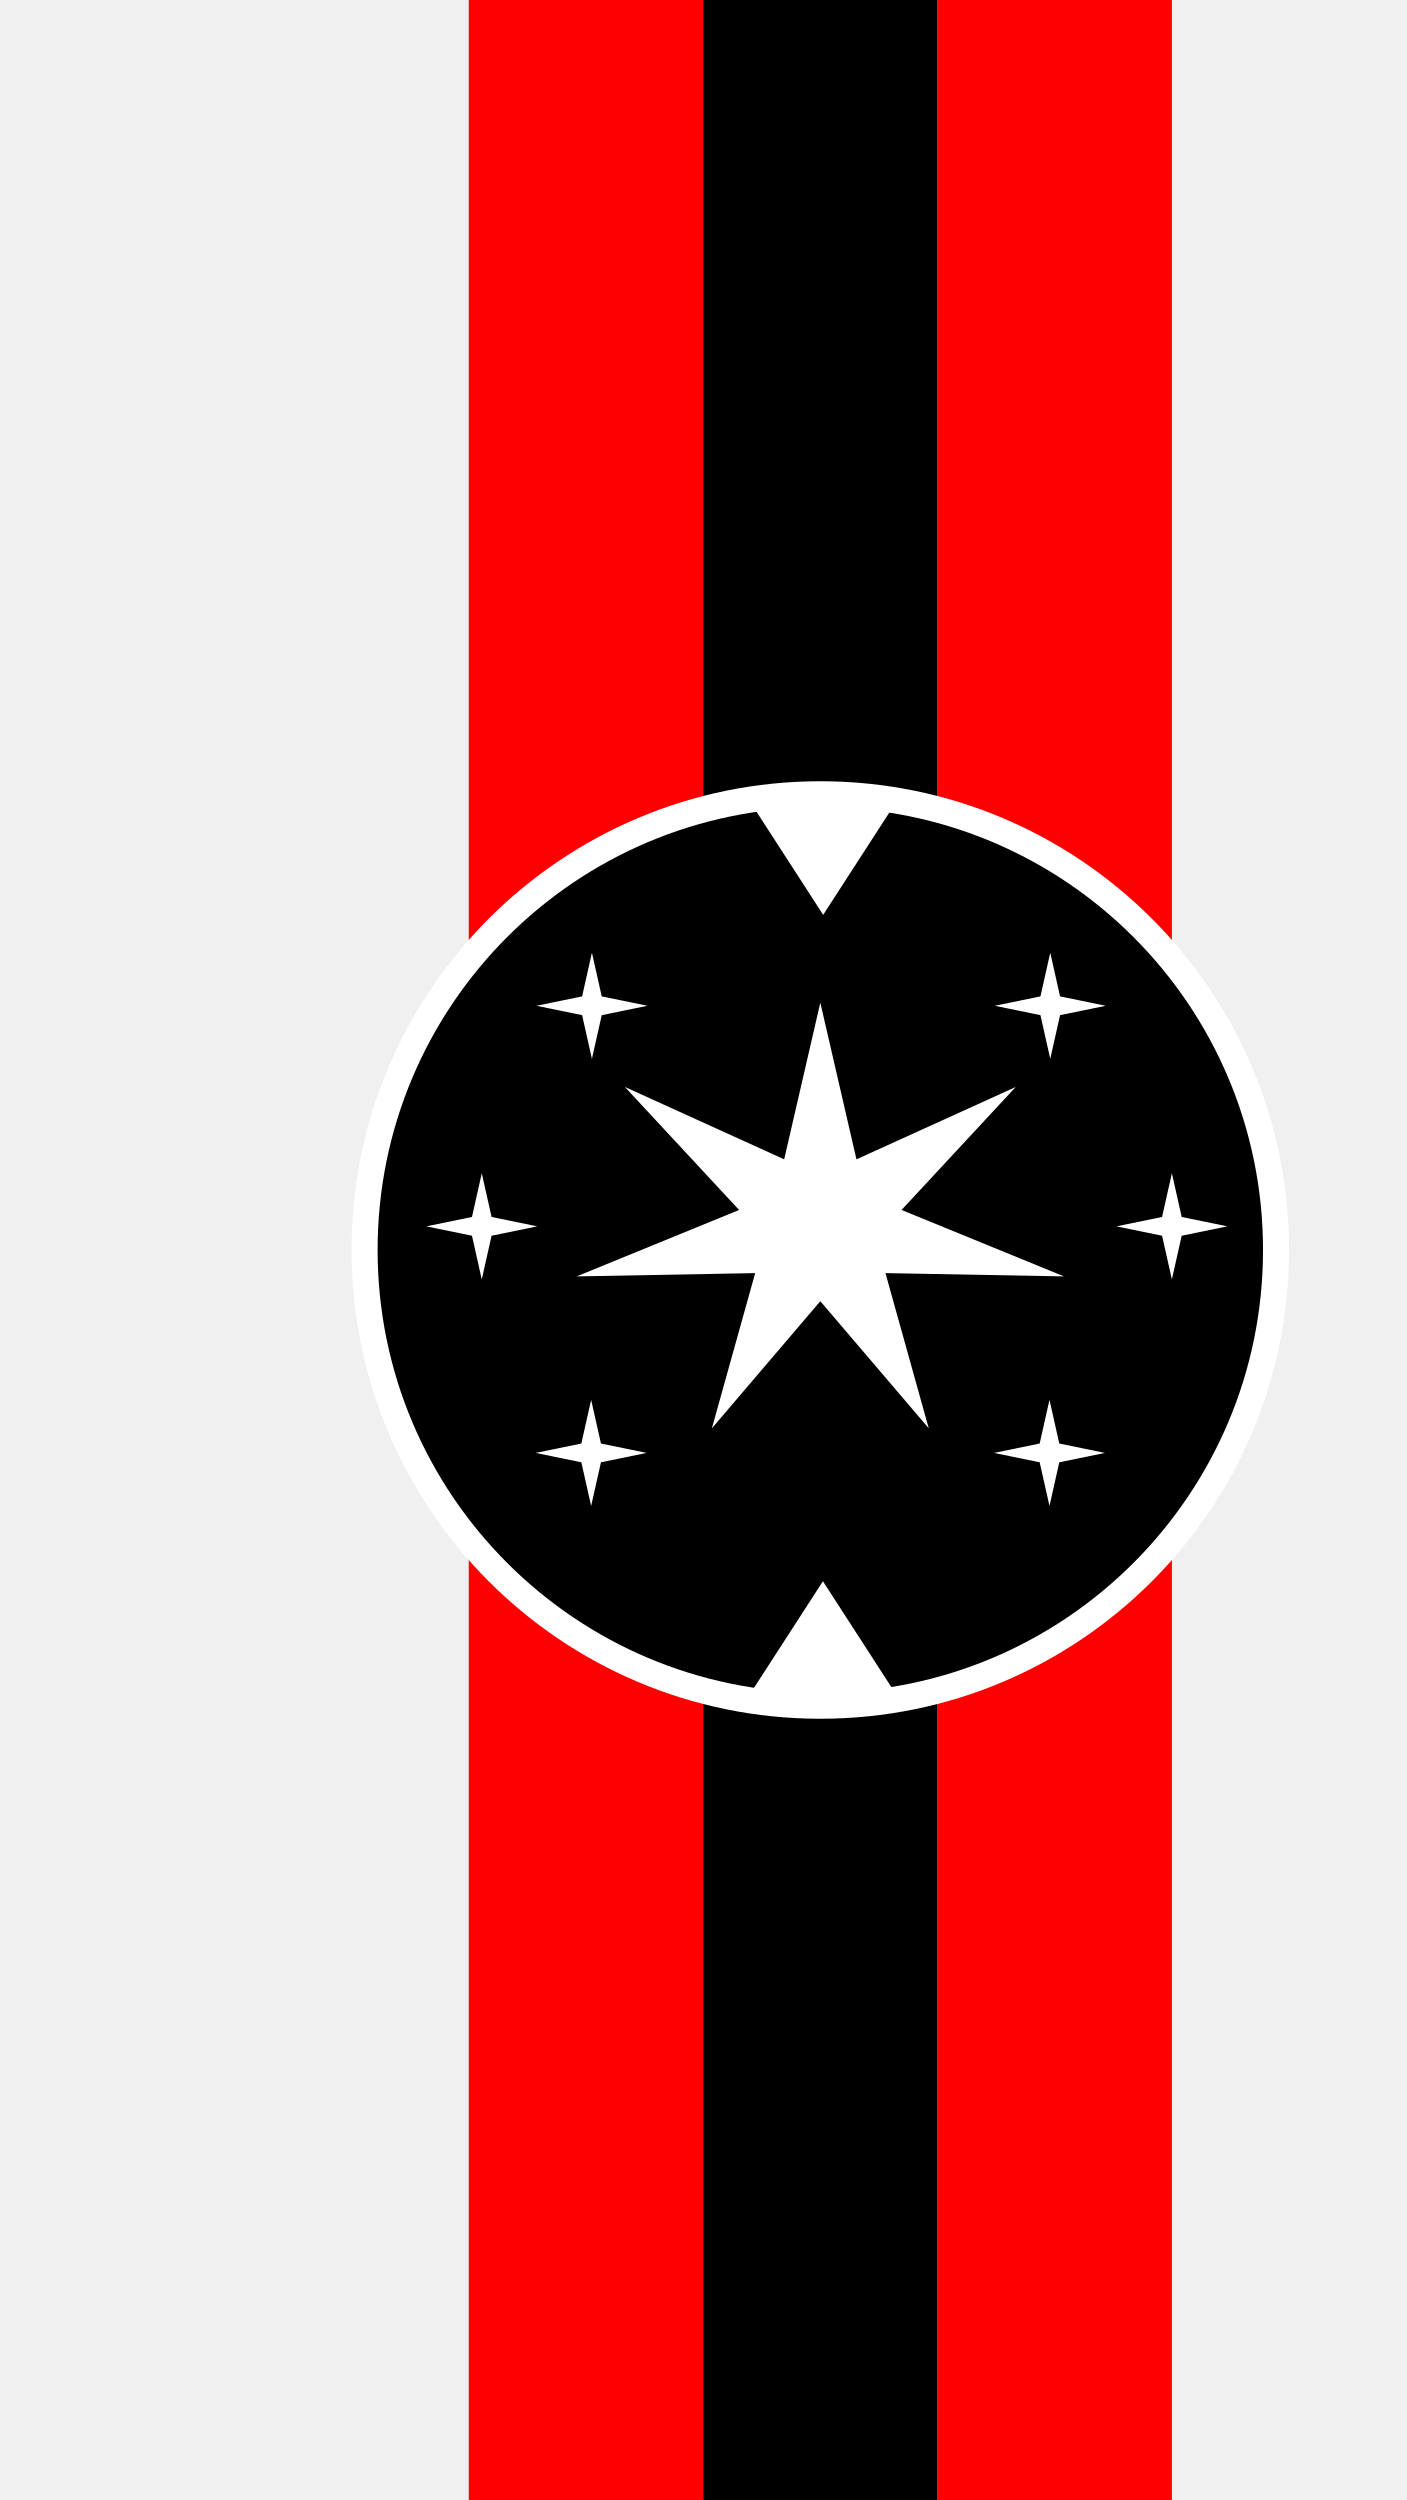
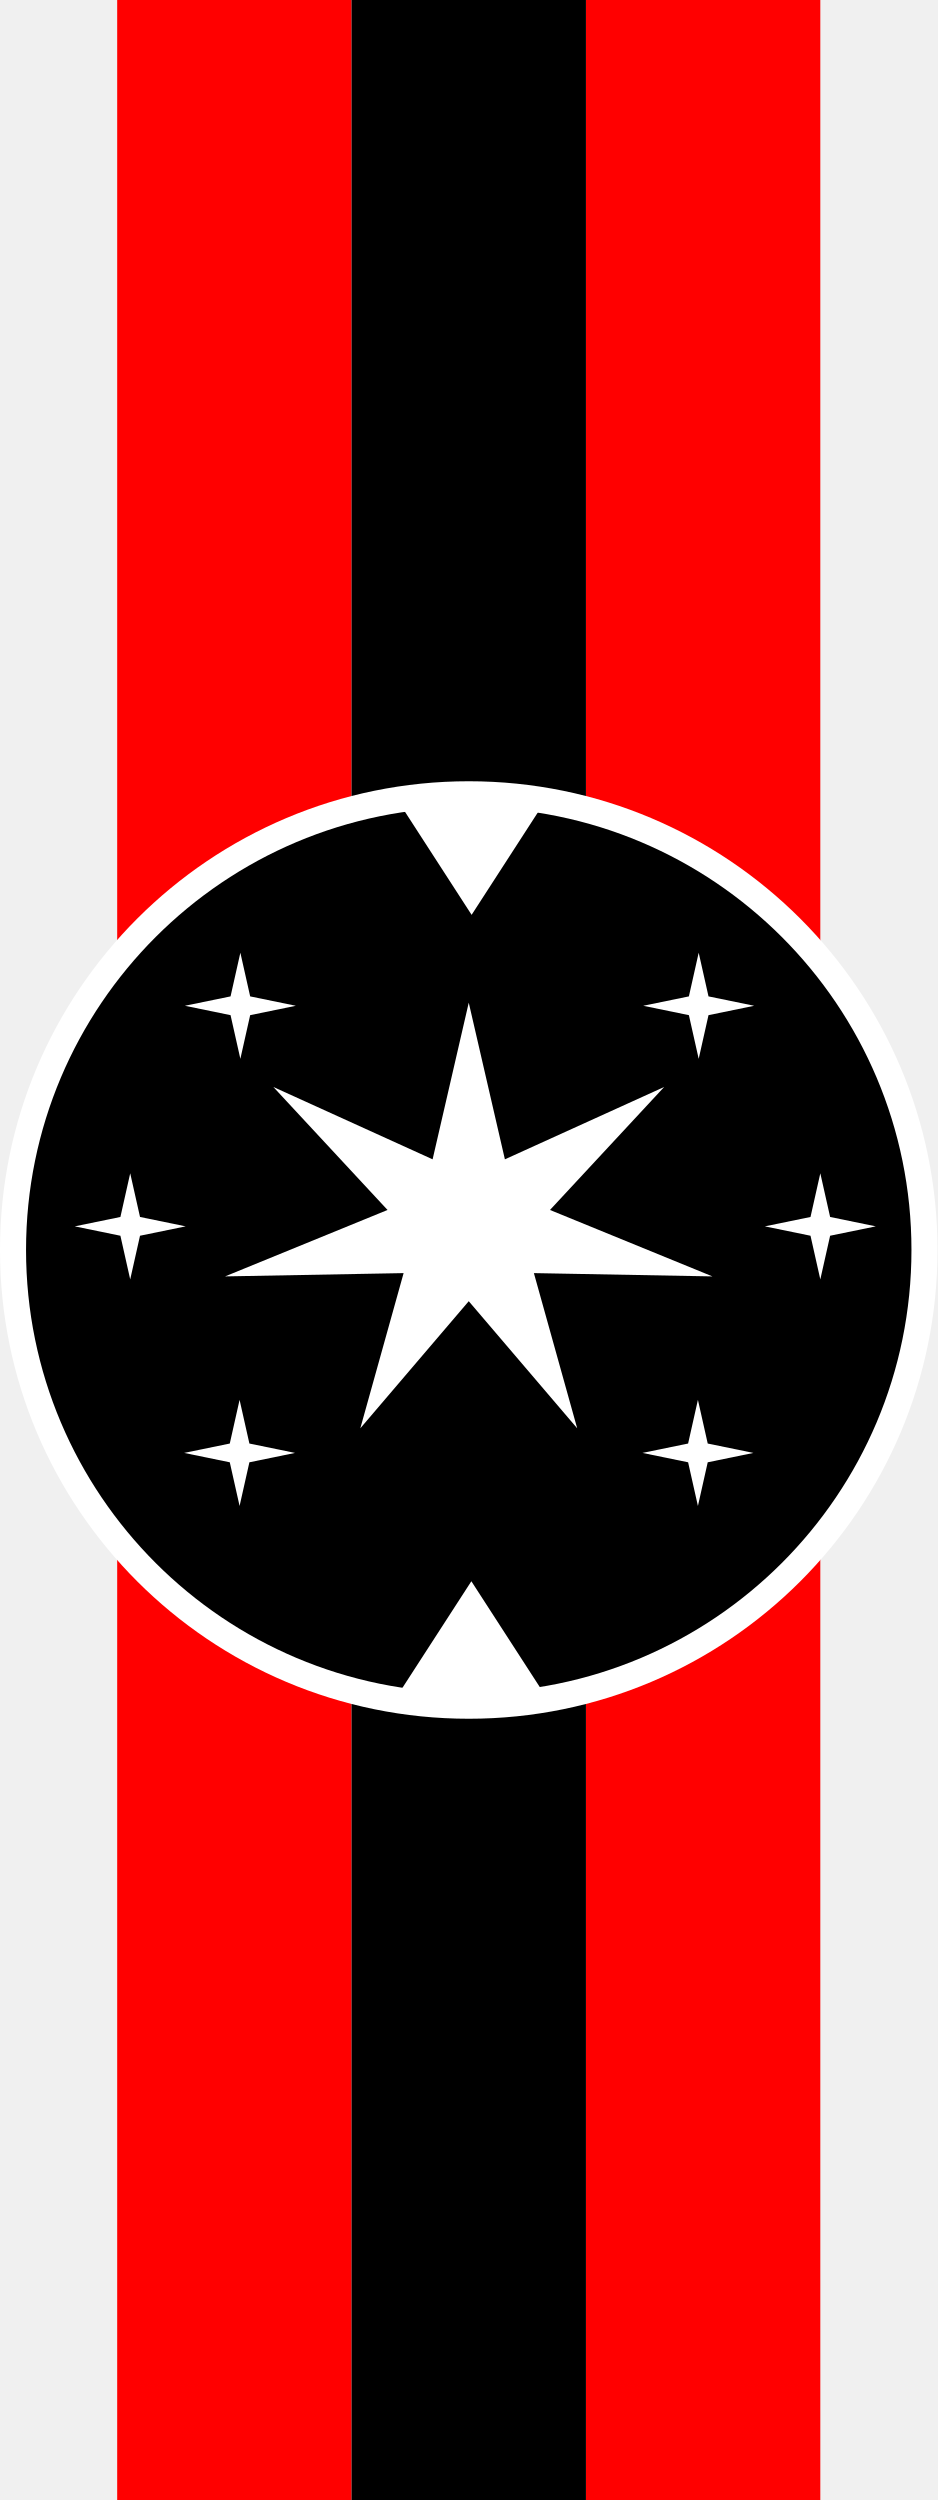
- <svg xmlns="http://www.w3.org/2000/svg" viewBox="0 0 270 480" preserveAspectRatio="xMidYMid meet" width="270" height="480">
-   <rect height="480" width="45" y="0" x="90" stroke-width="0" stroke-opacity="0" stroke="#000000" fill="#ff0000" id="svg_1" />
-   <rect height="480" width="45" y="0" x="180" stroke-width="0" stroke-opacity="0" stroke="#000000" fill="#ff0000" id="svg_2" />
-   <rect height="480" width="45" y="0" x="135" stroke-width="0" stroke-opacity="0" stroke="#000000" fill="#000000" id="svg_3" />
-   <circle r="90" cy="240" cx="157.5" stroke-width="0" stroke-dasharray="null" stroke="#000000" fill="#ffffff" id="svg_5" />
-   <circle r="85" cy="240" cx="157.5" stroke-width="0" stroke-dasharray="null" stroke="#000000" fill="#000000" id="svg_6" />
-   <path d="m113.649,182.5l1.883,8.808l8.766,1.801l-8.766,1.801l-1.883,8.387l-1.883,-8.387l-8.766,-1.801l8.766,-1.801l1.883,-8.387l1.883,8.387" stroke-width="0" stroke-dasharray="null" stroke="#000000" fill="#ffffff" id="svg_9" />
-   <path d="m201.649,182.5l1.883,8.808l8.766,1.801l-8.766,1.801l-1.883,8.387l-1.883,-8.387l-8.766,-1.801l8.766,-1.801l1.883,-8.387l1.883,8.387" stroke-width="0" stroke-dasharray="null" stroke="#000000" fill="#ffffff" id="svg_10" />
-   <path d="m113.5,268.351l1.883,8.808l8.766,1.801l-8.766,1.801l-1.883,8.387l-1.883,-8.387l-8.766,-1.801l8.766,-1.801l1.883,-8.387l1.883,8.387" stroke-width="0" stroke-dasharray="null" stroke="#000000" fill="#ffffff" id="svg_7" />
-   <path d="m201.5,268.351l1.883,8.808l8.766,1.801l-8.766,1.801l-1.883,8.387l-1.883,-8.387l-8.766,-1.801l8.766,-1.801l1.883,-8.387l1.883,8.387" stroke-width="0" stroke-dasharray="null" stroke="#000000" fill="#ffffff" id="svg_8" />
-   <path d="m92.5,224.851l1.883,8.808l8.766,1.801l-8.766,1.801l-1.883,8.387l-1.883,-8.387l-8.766,-1.801l8.766,-1.801l1.883,-8.387l1.883,8.387" stroke-width="0" stroke-dasharray="null" stroke="#000000" fill="#ffffff" id="svg_11" />
-   <path d="m225,224.851l1.883,8.808l8.766,1.801l-8.766,1.801l-1.883,8.387l-1.883,-8.387l-8.766,-1.801l8.766,-1.801l1.883,-8.387l1.883,8.387" stroke-width="0" stroke-dasharray="null" stroke="#000000" fill="#ffffff" id="svg_12" />
-   <polygon strokeWidth="0" strokecolor="#000000" orient="point" r2="15.996" r="47.987" point="7" shape="star" cy="400" cx="335.5" points="157.5,192.513 164.44,222.592 195.018,208.699 173.095,232.314 204.284,245.069 170.006,244.437 178.321,274.235 157.5,249.832 136.679,274.235 144.994,244.437 110.716,245.069 141.905,232.314 119.982,208.699 150.56,222.592 157.5,192.513 164.44,222.592" stroke-width="0" stroke="#000000" fill="#ffffff" id="svg_21" />
-   <polygon edge="48.846" sides="3" strokeWidth="0" strokecolor="#000000" orient="x" shape="regularPoly" cy="104" cx="338.5" points="169.201,164.5 146.899,178.923 146.899,150.077 169.201,164.5" transform="rotate(90 158.05 164.5)" stroke-width="0" stroke="#000000" fill="#ffffff" id="svg_22" />
-   <polygon edge="48.846" sides="3" strokeWidth="0" strokecolor="#000000" orient="x" shape="regularPoly" cy="104" cx="338.5" points="169.151,314.75 146.849,329.173 146.849,300.327 169.151,314.75" transform="rotate(-90 158 314.75)" stroke-width="0" stroke="#000000" fill="#ffffff" id="svg_26" />
+ <svg xmlns="http://www.w3.org/2000/svg" viewBox="0 0 180 480" preserveAspectRatio="xMidYMid meet" width="180" height="480" version="1.1" id="svg16">
+   <defs id="defs20" />
+   <rect height="480" width="45" y="5e-007" x="22.5" id="svg_1" style="fill:#ff0000;stroke:#000000;stroke-width:0;stroke-opacity:0" />
+   <rect height="480" width="45" y="5e-007" x="112.5" id="svg_2" style="fill:#ff0000;stroke:#000000;stroke-width:0;stroke-opacity:0" />
+   <rect height="480" width="45" y="5e-007" x="67.5" id="svg_3" style="fill:#000000;stroke:#000000;stroke-width:0;stroke-opacity:0" />
+   <circle r="90" cy="240" cx="90" id="svg_5" style="fill:#ffffff;stroke:#000000;stroke-width:0;stroke-dasharray:none" />
+   <circle r="85" cy="240" cx="90" id="svg_6" style="fill:#000000;stroke:#000000;stroke-width:0;stroke-dasharray:none" />
+   <path d="m 46.149,182.5 1.883,8.808 8.766,1.801 -8.766,1.801 -1.883,8.387 -1.883,-8.387 -8.766,-1.801 8.766,-1.801 1.883,-8.387 1.883,8.387" id="svg_9" style="fill:#ffffff;stroke:#000000;stroke-width:0;stroke-dasharray:none" />
+   <path d="m 134.149,182.5 1.883,8.808 8.766,1.801 -8.766,1.801 -1.883,8.387 -1.883,-8.387 -8.766,-1.801 8.766,-1.801 1.883,-8.387 1.883,8.387" id="svg_10" style="fill:#ffffff;stroke:#000000;stroke-width:0;stroke-dasharray:none" />
+   <path d="m 46,268.351 1.883,8.808 8.766,1.801 -8.766,1.801 L 46,289.149 l -1.883,-8.387 -8.766,-1.801 8.766,-1.801 1.883,-8.387 1.883,8.387" id="svg_7" style="fill:#ffffff;stroke:#000000;stroke-width:0;stroke-dasharray:none" />
+   <path d="m 134,268.351 1.883,8.808 8.766,1.801 -8.766,1.801 -1.883,8.387 -1.883,-8.387 -8.766,-1.801 8.766,-1.801 1.883,-8.387 1.883,8.387" id="svg_8" style="fill:#ffffff;stroke:#000000;stroke-width:0;stroke-dasharray:none" />
+   <path d="m 25,224.851 1.883,8.808 8.766,1.801 -8.766,1.801 L 25,245.649 23.117,237.262 14.351,235.46 23.117,233.659 25,225.272 l 1.883,8.387" id="svg_11" style="fill:#ffffff;stroke:#000000;stroke-width:0;stroke-dasharray:none" />
+   <path d="m 157.5,224.851 1.883,8.808 8.766,1.801 -8.766,1.801 -1.883,8.387 -1.883,-8.387 -8.766,-1.801 8.766,-1.801 1.883,-8.387 1.883,8.387" id="svg_12" style="fill:#ffffff;stroke:#000000;stroke-width:0;stroke-dasharray:none" />
+   <polygon strokeWidth="0" strokecolor="#000000" orient="point" r2="15.996" r="47.987" point="7" shape="star" cy="400" cx="335.5" points="195.018,208.699 173.095,232.314 204.284,245.069 170.006,244.437 178.321,274.235 157.5,249.832 136.679,274.235 144.994,244.437 110.716,245.069 141.905,232.314 119.982,208.699 150.56,222.592 157.5,192.513 164.44,222.592 157.5,192.513 164.44,222.592 " id="svg_21" style="fill:#ffffff;stroke:#000000;stroke-width:0" transform="translate(-67.5)" />
+   <polygon edge="48.846" sides="3" strokeWidth="0" strokecolor="#000000" orient="x" shape="regularPoly" cy="104" cx="338.5" points="146.899,150.077 169.201,164.5 146.899,178.923 " transform="rotate(90,124.3,130.75)" id="svg_22" style="fill:#ffffff;stroke:#000000;stroke-width:0" />
+   <polygon edge="48.846" sides="3" strokeWidth="0" strokecolor="#000000" orient="x" shape="regularPoly" cy="104" cx="338.5" points="146.849,300.327 169.151,314.75 146.849,329.173 " transform="rotate(-90,124.25,348.5)" id="svg_26" style="fill:#ffffff;stroke:#000000;stroke-width:0" />
</svg>
